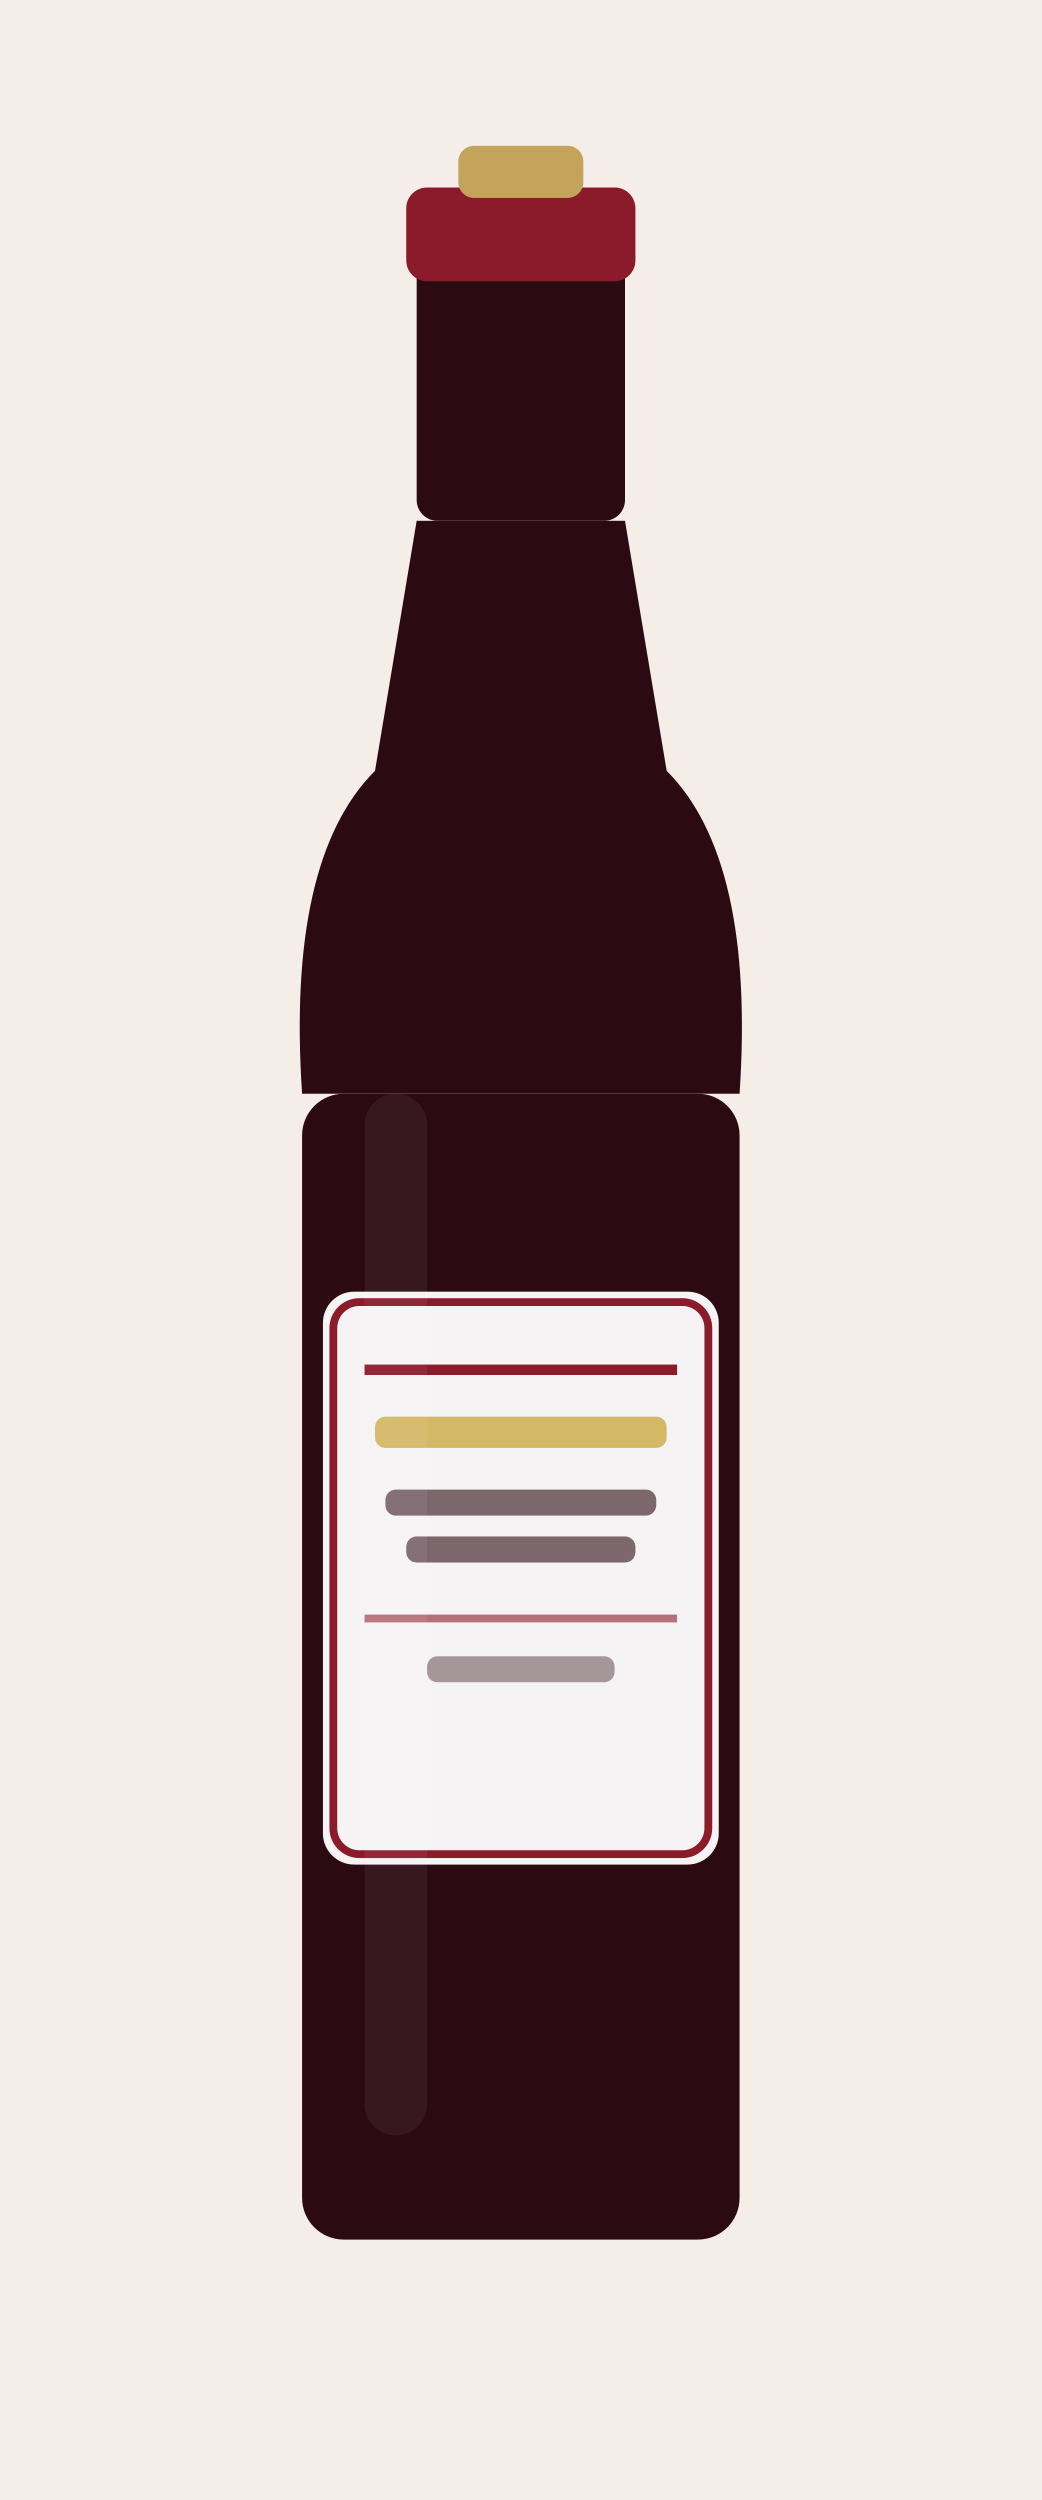
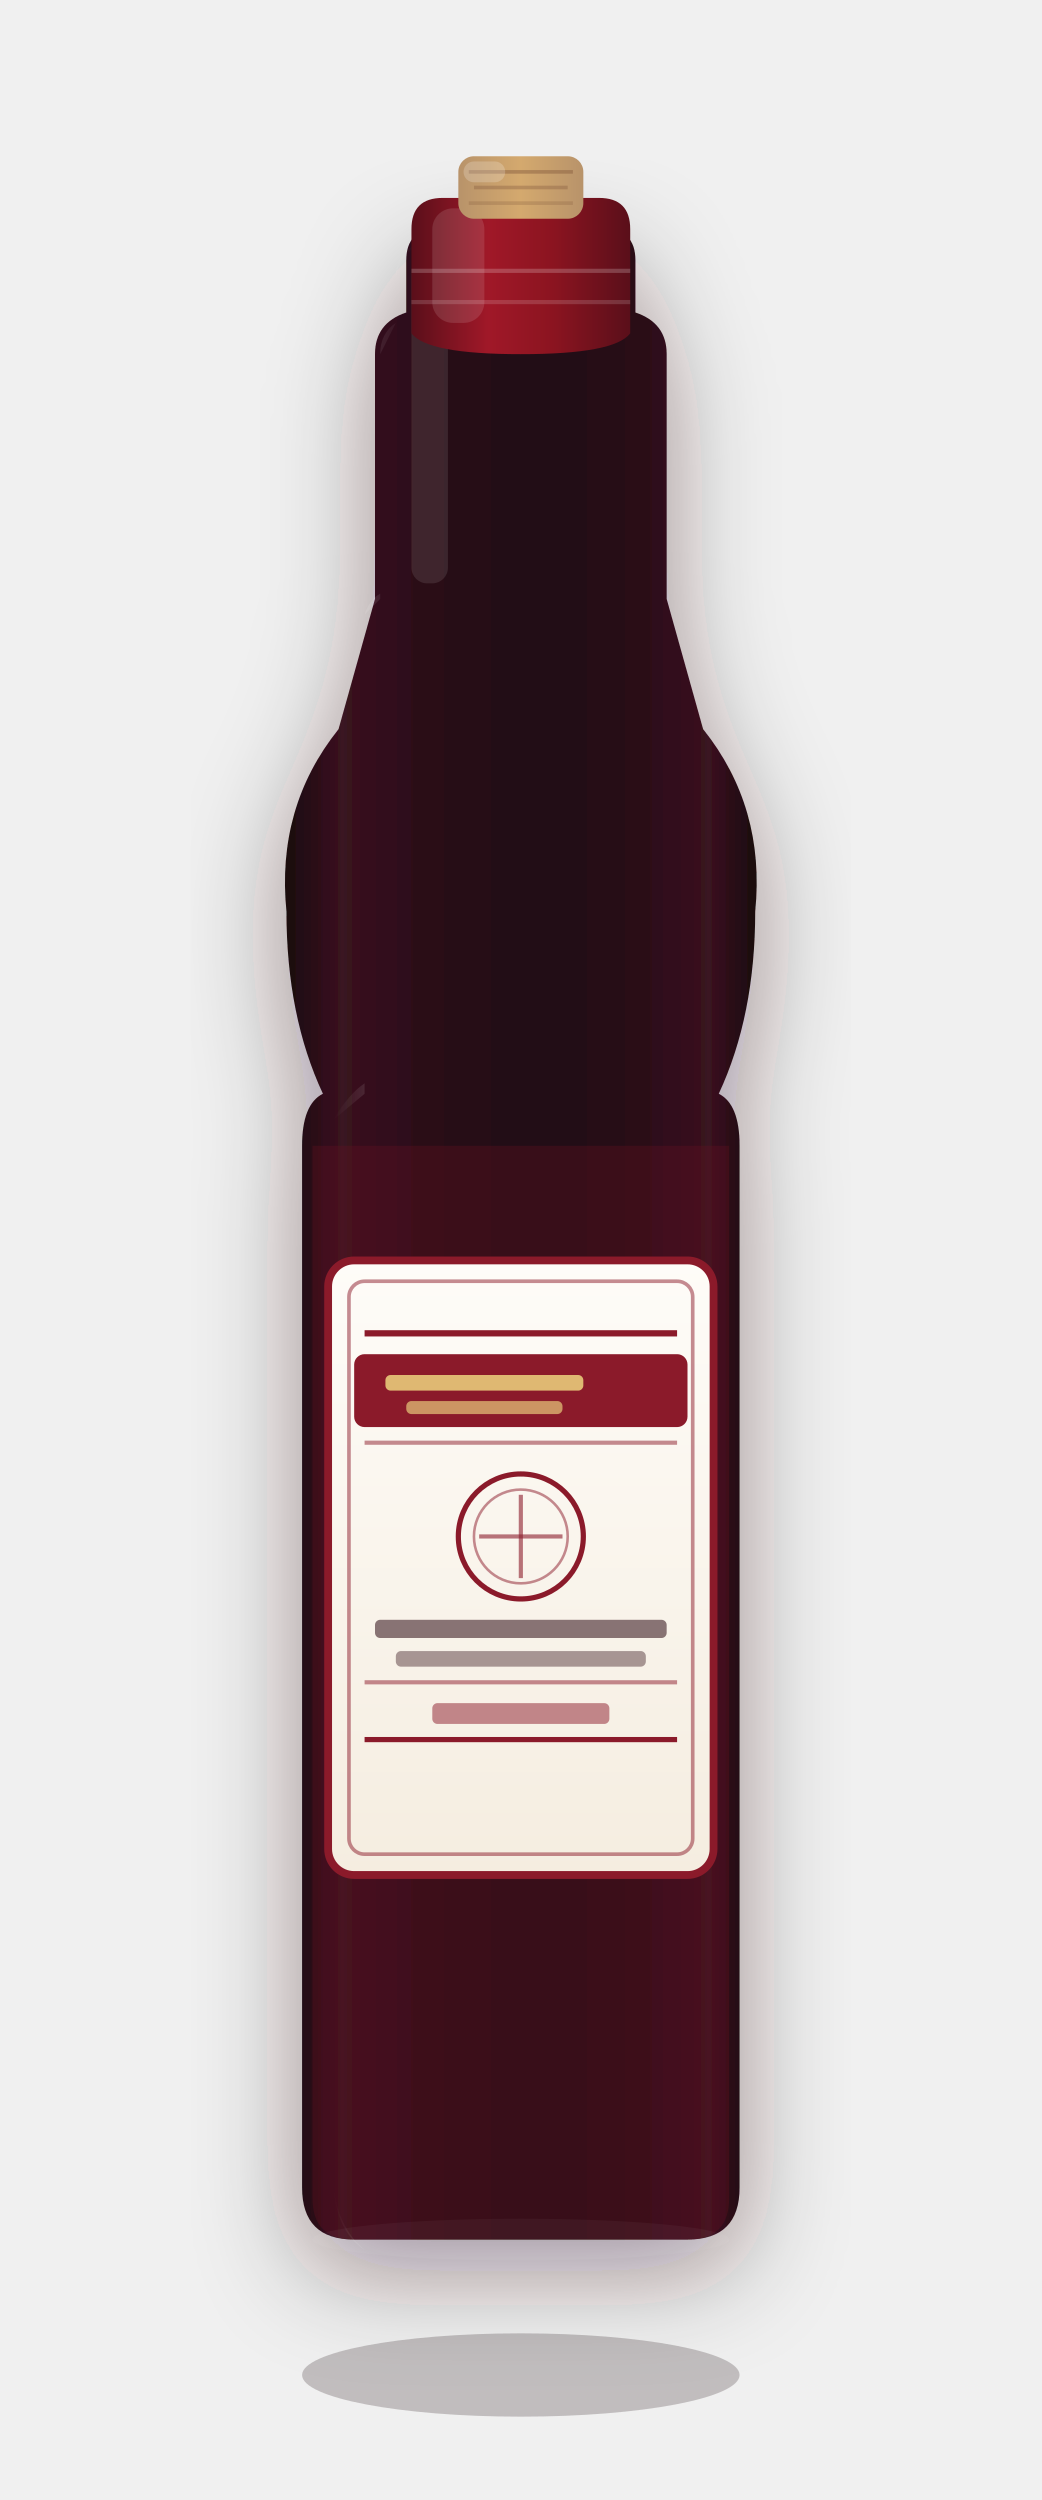
- <svg xmlns="http://www.w3.org/2000/svg" width="200" height="480">
-   <rect width="200" height="480" fill="#f5ede8" />
-   <rect x="58" y="210" width="84" height="220" rx="8" fill="#2C0A12" />
-   <path d="M58,210 Q55,165 72,148 L80,100 L120,100 L128,148 Q145,165 142,210 Z" fill="#2C0A12" />
-   <rect x="80" y="42" width="40" height="58" rx="4" fill="#2C0A12" />
-   <rect x="78" y="36" width="44" height="18" rx="4" fill="#8B1A2A" />
-   <rect x="88" y="28" width="24" height="10" rx="3" fill="#C4A35A" />
-   <rect x="62" y="248" width="76" height="110" rx="6" fill="#fff" opacity="0.95" />
-   <rect x="64" y="250" width="72" height="106" rx="5" fill="none" stroke="#8B1A2A" stroke-width="1.5" />
-   <rect x="70" y="262" width="60" height="2" fill="#8B1A2A" />
-   <rect x="72" y="272" width="56" height="6" rx="2" fill="#C5A028" opacity="0.7" />
-   <rect x="74" y="286" width="52" height="5" rx="2" fill="#2C0A12" opacity="0.6" />
-   <rect x="78" y="295" width="44" height="5" rx="2" fill="#2C0A12" opacity="0.6" />
-   <rect x="70" y="310" width="60" height="1.5" fill="#8B1A2A" opacity="0.6" />
-   <rect x="82" y="318" width="36" height="5" rx="2" fill="#2C0A12" opacity="0.4" />
-   <rect x="70" y="210" width="12" height="200" rx="6" fill="#fff" opacity="0.06" />
+ <svg xmlns="http://www.w3.org/2000/svg" width="200" height="480" viewBox="0 0 200 480">
+   <defs>
+     <linearGradient id="bottleGrad" x1="0" y1="0" x2="1" y2="0">
+       <stop offset="0%" stop-color="#1a0a0e" />
+       <stop offset="12%" stop-color="#3a1220" />
+       <stop offset="30%" stop-color="#2a0e18" />
+       <stop offset="55%" stop-color="#200c14" />
+       <stop offset="75%" stop-color="#2a0e18" />
+       <stop offset="90%" stop-color="#3a1220" />
+       <stop offset="100%" stop-color="#1a0a0e" />
+     </linearGradient>
+     <linearGradient id="shineGrad" x1="0" y1="0" x2="1" y2="0">
+       <stop offset="0%" stop-color="#fff" stop-opacity="0" />
+       <stop offset="40%" stop-color="#fff" stop-opacity="0.18" />
+       <stop offset="100%" stop-color="#fff" stop-opacity="0" />
+     </linearGradient>
+     <linearGradient id="capsuleGrad" x1="0" y1="0" x2="1" y2="0">
+       <stop offset="0%" stop-color="#5a0f1a" />
+       <stop offset="35%" stop-color="#a01828" />
+       <stop offset="65%" stop-color="#8b1420" />
+       <stop offset="100%" stop-color="#5a0f1a" />
+     </linearGradient>
+     <linearGradient id="labelGrad" x1="0" y1="0" x2="0" y2="1">
+       <stop offset="0%" stop-color="#fefcf8" />
+       <stop offset="100%" stop-color="#f5ede0" />
+     </linearGradient>
+     <filter id="shadow" x="-20%" y="-5%" width="140%" height="115%">
+       <feDropShadow dx="0" dy="6" stdDeviation="10" flood-color="#2C0A12" flood-opacity="0.4" />
+     </filter>
+     <linearGradient id="corkGrad" x1="0" y1="0" x2="1" y2="0">
+       <stop offset="0%" stop-color="#b8936a" />
+       <stop offset="50%" stop-color="#d4a96e" />
+       <stop offset="100%" stop-color="#b8936a" />
+     </linearGradient>
+   </defs>
+   <ellipse cx="100" cy="456" rx="42" ry="8" fill="#1a0a0e" opacity="0.22" />
+   <path d="     M 68,430     Q 58,430 58,420     L 58,220     Q 58,212 62,210     Q 55,195 55,175     Q 53,155 65,140     L 72,115     L 72,68     Q 72,62 78,60     L 78,50     Q 78,44 84,44     L 116,44     Q 122,44 122,50     L 122,60     Q 128,62 128,68     L 128,115     L 135,140     Q 147,155 145,175     Q 145,195 138,210     Q 142,212 142,220     L 142,420     Q 142,430 132,430     Z   " fill="url(#bottleGrad)" filter="url(#shadow)" />
+   <path d="     M 68,430     Q 60,430 60,422     L 60,220     L 140,220     L 140,422     Q 140,430 132,430     Z   " fill="#6b1020" opacity="0.3" />
+   <path d="M 68,430 Q 64,425 64,418 L 64,215 Q 67,210 70,208 L 70,118 Q 71,115 73,114 L 73,68 Q 73,64 76,62 L 76,52 Q 77,48 80,47 L 80,47 Q 76,50 76,54 L 76,62 L 73,68 L 73,115 L 70,118 L 70,210 L 64,215 L 64,418 Q 64,428 70,432 Z" fill="url(#shineGrad)" opacity="0.6" />
+   <rect x="79" y="50" width="7" height="62" rx="3" fill="#fff" opacity="0.1" />
+   <path d="M 79,44 Q 79,38 85,38 L 115,38 Q 121,38 121,44 L 121,64 Q 118,68 100,68 Q 82,68 79,64 Z" fill="url(#capsuleGrad)" />
+   <line x1="79" y1="52" x2="121" y2="52" stroke="#fff" stroke-width="0.8" opacity="0.2" />
+   <line x1="79" y1="58" x2="121" y2="58" stroke="#fff" stroke-width="0.8" opacity="0.15" />
+   <rect x="83" y="40" width="10" height="22" rx="4" fill="#fff" opacity="0.12" />
+   <rect x="88" y="30" width="24" height="12" rx="3" fill="url(#corkGrad)" />
+   <line x1="90" y1="33" x2="110" y2="33" stroke="#8a6040" stroke-width="0.7" opacity="0.5" />
+   <line x1="91" y1="36" x2="109" y2="36" stroke="#8a6040" stroke-width="0.7" opacity="0.4" />
+   <line x1="90" y1="39" x2="110" y2="39" stroke="#8a6040" stroke-width="0.7" opacity="0.3" />
+   <rect x="89" y="31" width="8" height="4" rx="2" fill="#fff" opacity="0.2" />
+   <rect x="63" y="242" width="74" height="118" rx="5" fill="url(#labelGrad)" />
+   <rect x="63" y="242" width="74" height="118" rx="5" fill="none" stroke="#8B1A2A" stroke-width="1.5" />
+   <rect x="67" y="246" width="66" height="110" rx="3" fill="none" stroke="#8B1A2A" stroke-width="0.7" opacity="0.5" />
+   <line x1="70" y1="256" x2="130" y2="256" stroke="#8B1A2A" stroke-width="1.2" />
+   <rect x="68" y="260" width="64" height="14" rx="2" fill="#8B1A2A" />
+   <rect x="74" y="264" width="38" height="3" rx="1" fill="#E8C97A" opacity="0.9" />
+   <rect x="78" y="269" width="30" height="2.5" rx="1" fill="#E8C97A" opacity="0.7" />
+   <line x1="70" y1="277" x2="130" y2="277" stroke="#8B1A2A" stroke-width="0.8" opacity="0.5" />
+   <circle cx="100" cy="295" r="12" fill="none" stroke="#8B1A2A" stroke-width="1" />
+   <circle cx="100" cy="295" r="9" fill="none" stroke="#8B1A2A" stroke-width="0.5" opacity="0.5" />
+   <line x1="100" y1="287" x2="100" y2="303" stroke="#8B1A2A" stroke-width="0.8" opacity="0.6" />
+   <line x1="92" y1="295" x2="108" y2="295" stroke="#8B1A2A" stroke-width="0.8" opacity="0.6" />
+   <rect x="72" y="311" width="56" height="3.5" rx="1" fill="#2C0A12" opacity="0.55" />
+   <rect x="76" y="317" width="48" height="3" rx="1" fill="#2C0A12" opacity="0.4" />
+   <line x1="70" y1="323" x2="130" y2="323" stroke="#8B1A2A" stroke-width="0.8" opacity="0.5" />
+   <rect x="83" y="327" width="34" height="4" rx="1" fill="#8B1A2A" opacity="0.5" />
+   <line x1="70" y1="334" x2="130" y2="334" stroke="#8B1A2A" stroke-width="1" />
+   <ellipse cx="100" cy="430" rx="40" ry="4" fill="#fff" opacity="0.04" />
</svg>
